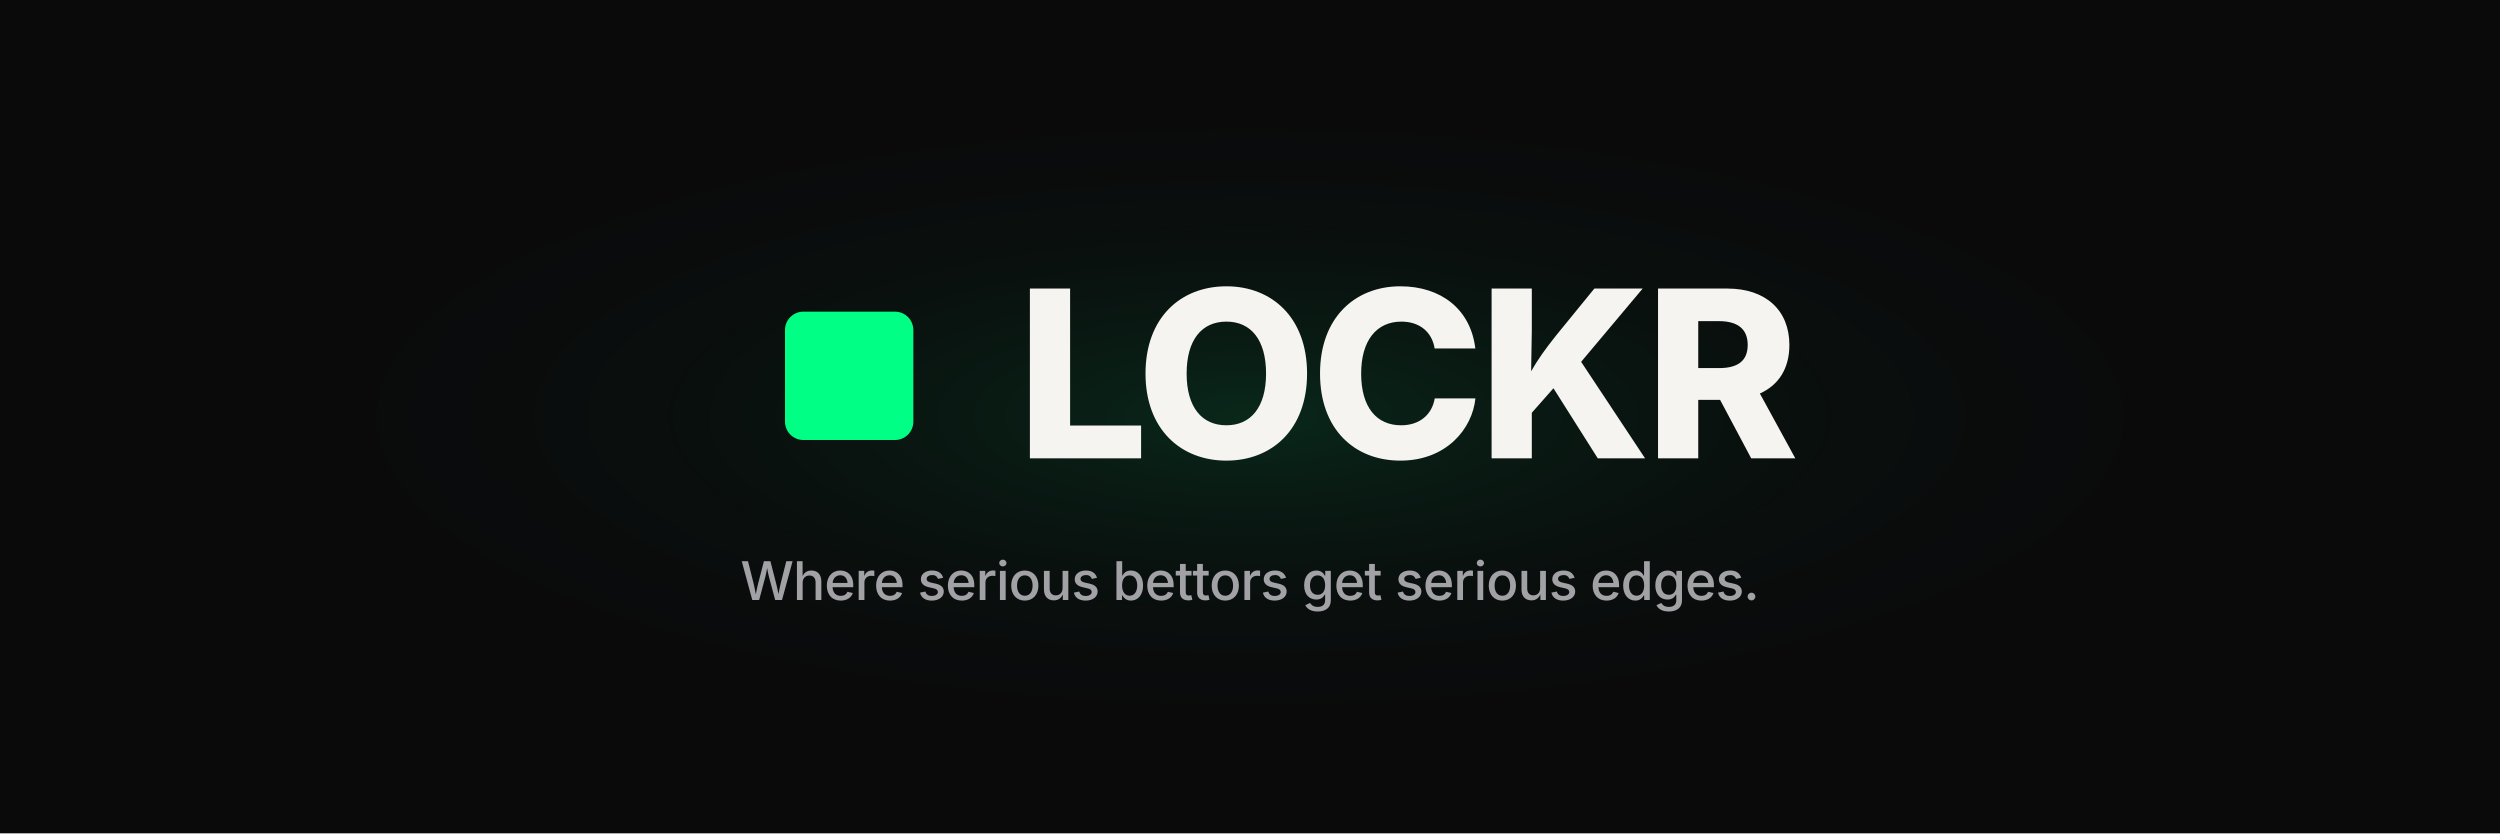
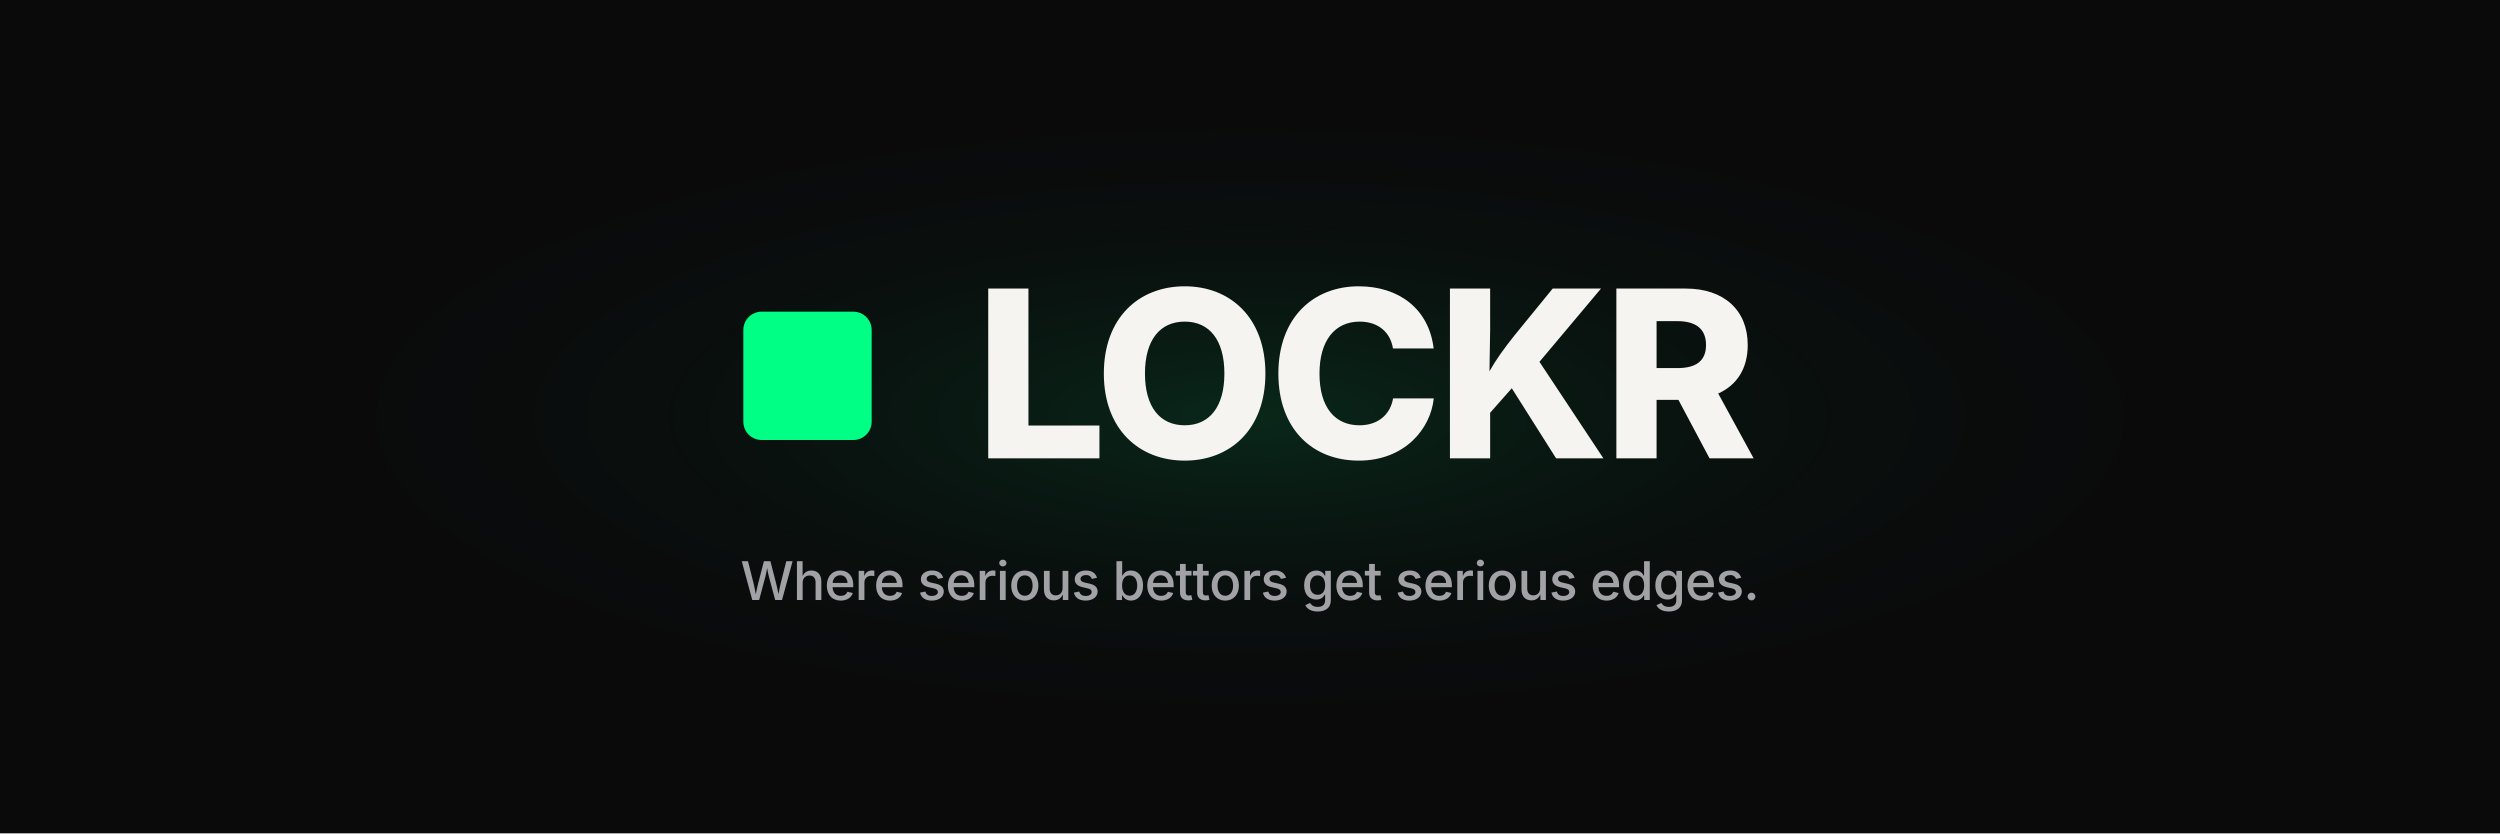
<svg xmlns="http://www.w3.org/2000/svg" width="1500" height="500" viewBox="0 0 1500 500">
  <rect width="1500" height="500" fill="#0a0a0b" />
  <defs>
    <radialGradient id="welcomeGlow" cx="50%" cy="50%" r="60%">
      <stop offset="0%" stop-color="#00ff85" stop-opacity="0.12" />
      <stop offset="65%" stop-color="#0a0a0b" stop-opacity="0" />
    </radialGradient>
  </defs>
  <rect width="1500" height="500" fill="url(#welcomeGlow)" />
-   <rect x="471" y="187" width="77" height="77" rx="11" fill="#00ff85" />
-   <text x="610" y="275" font-family="-apple-system, BlinkMacSystemFont, 'Segoe UI', Inter, system-ui, sans-serif" font-size="140" font-weight="800" letter-spacing="-3.5" fill="#f5f4f1">LOCKR</text>
+   <rect x="446" y="187" width="77" height="77" rx="11" fill="#00ff85" />
+   <text x="585" y="275" font-family="-apple-system, BlinkMacSystemFont, 'Segoe UI', Inter, system-ui, sans-serif" font-size="140" font-weight="800" letter-spacing="-3.5" fill="#f5f4f1">LOCKR</text>
  <text x="750" y="360" font-family="-apple-system, BlinkMacSystemFont, 'Segoe UI', Inter, system-ui, sans-serif" font-size="32" font-weight="500" letter-spacing="-0.5" fill="#a1a1a6" text-anchor="middle">Where serious bettors get serious edges.</text>
</svg>
